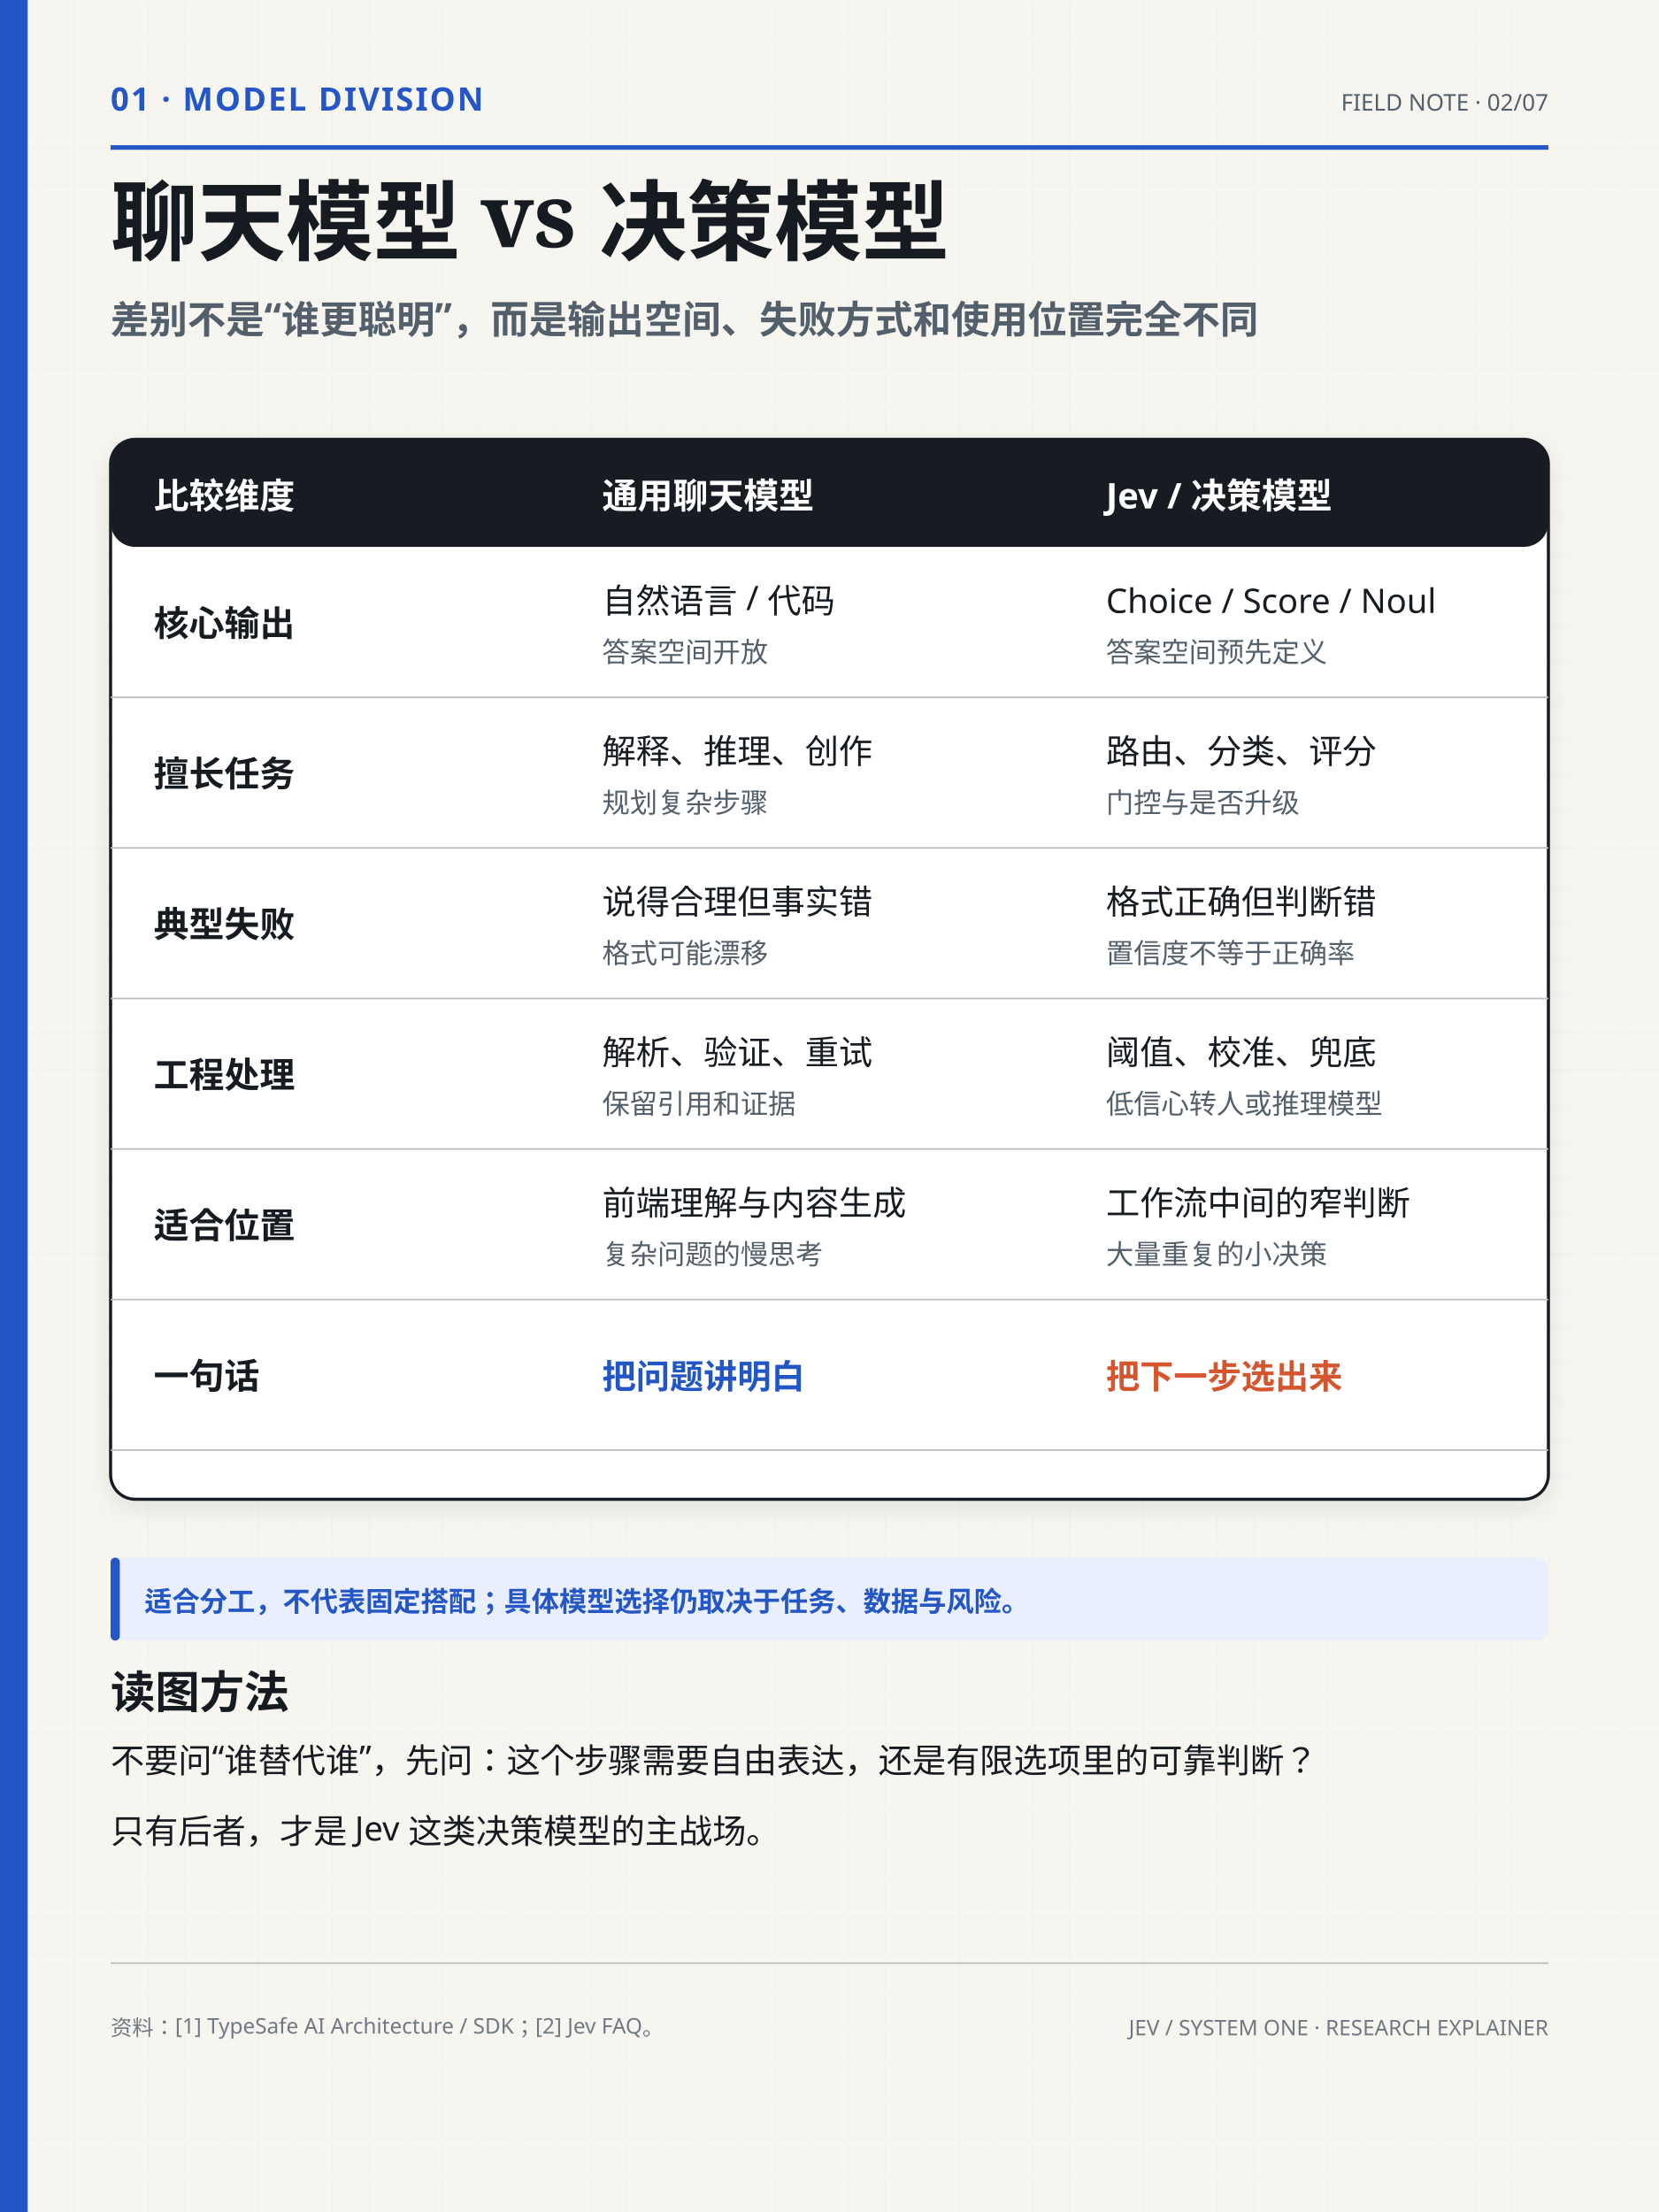
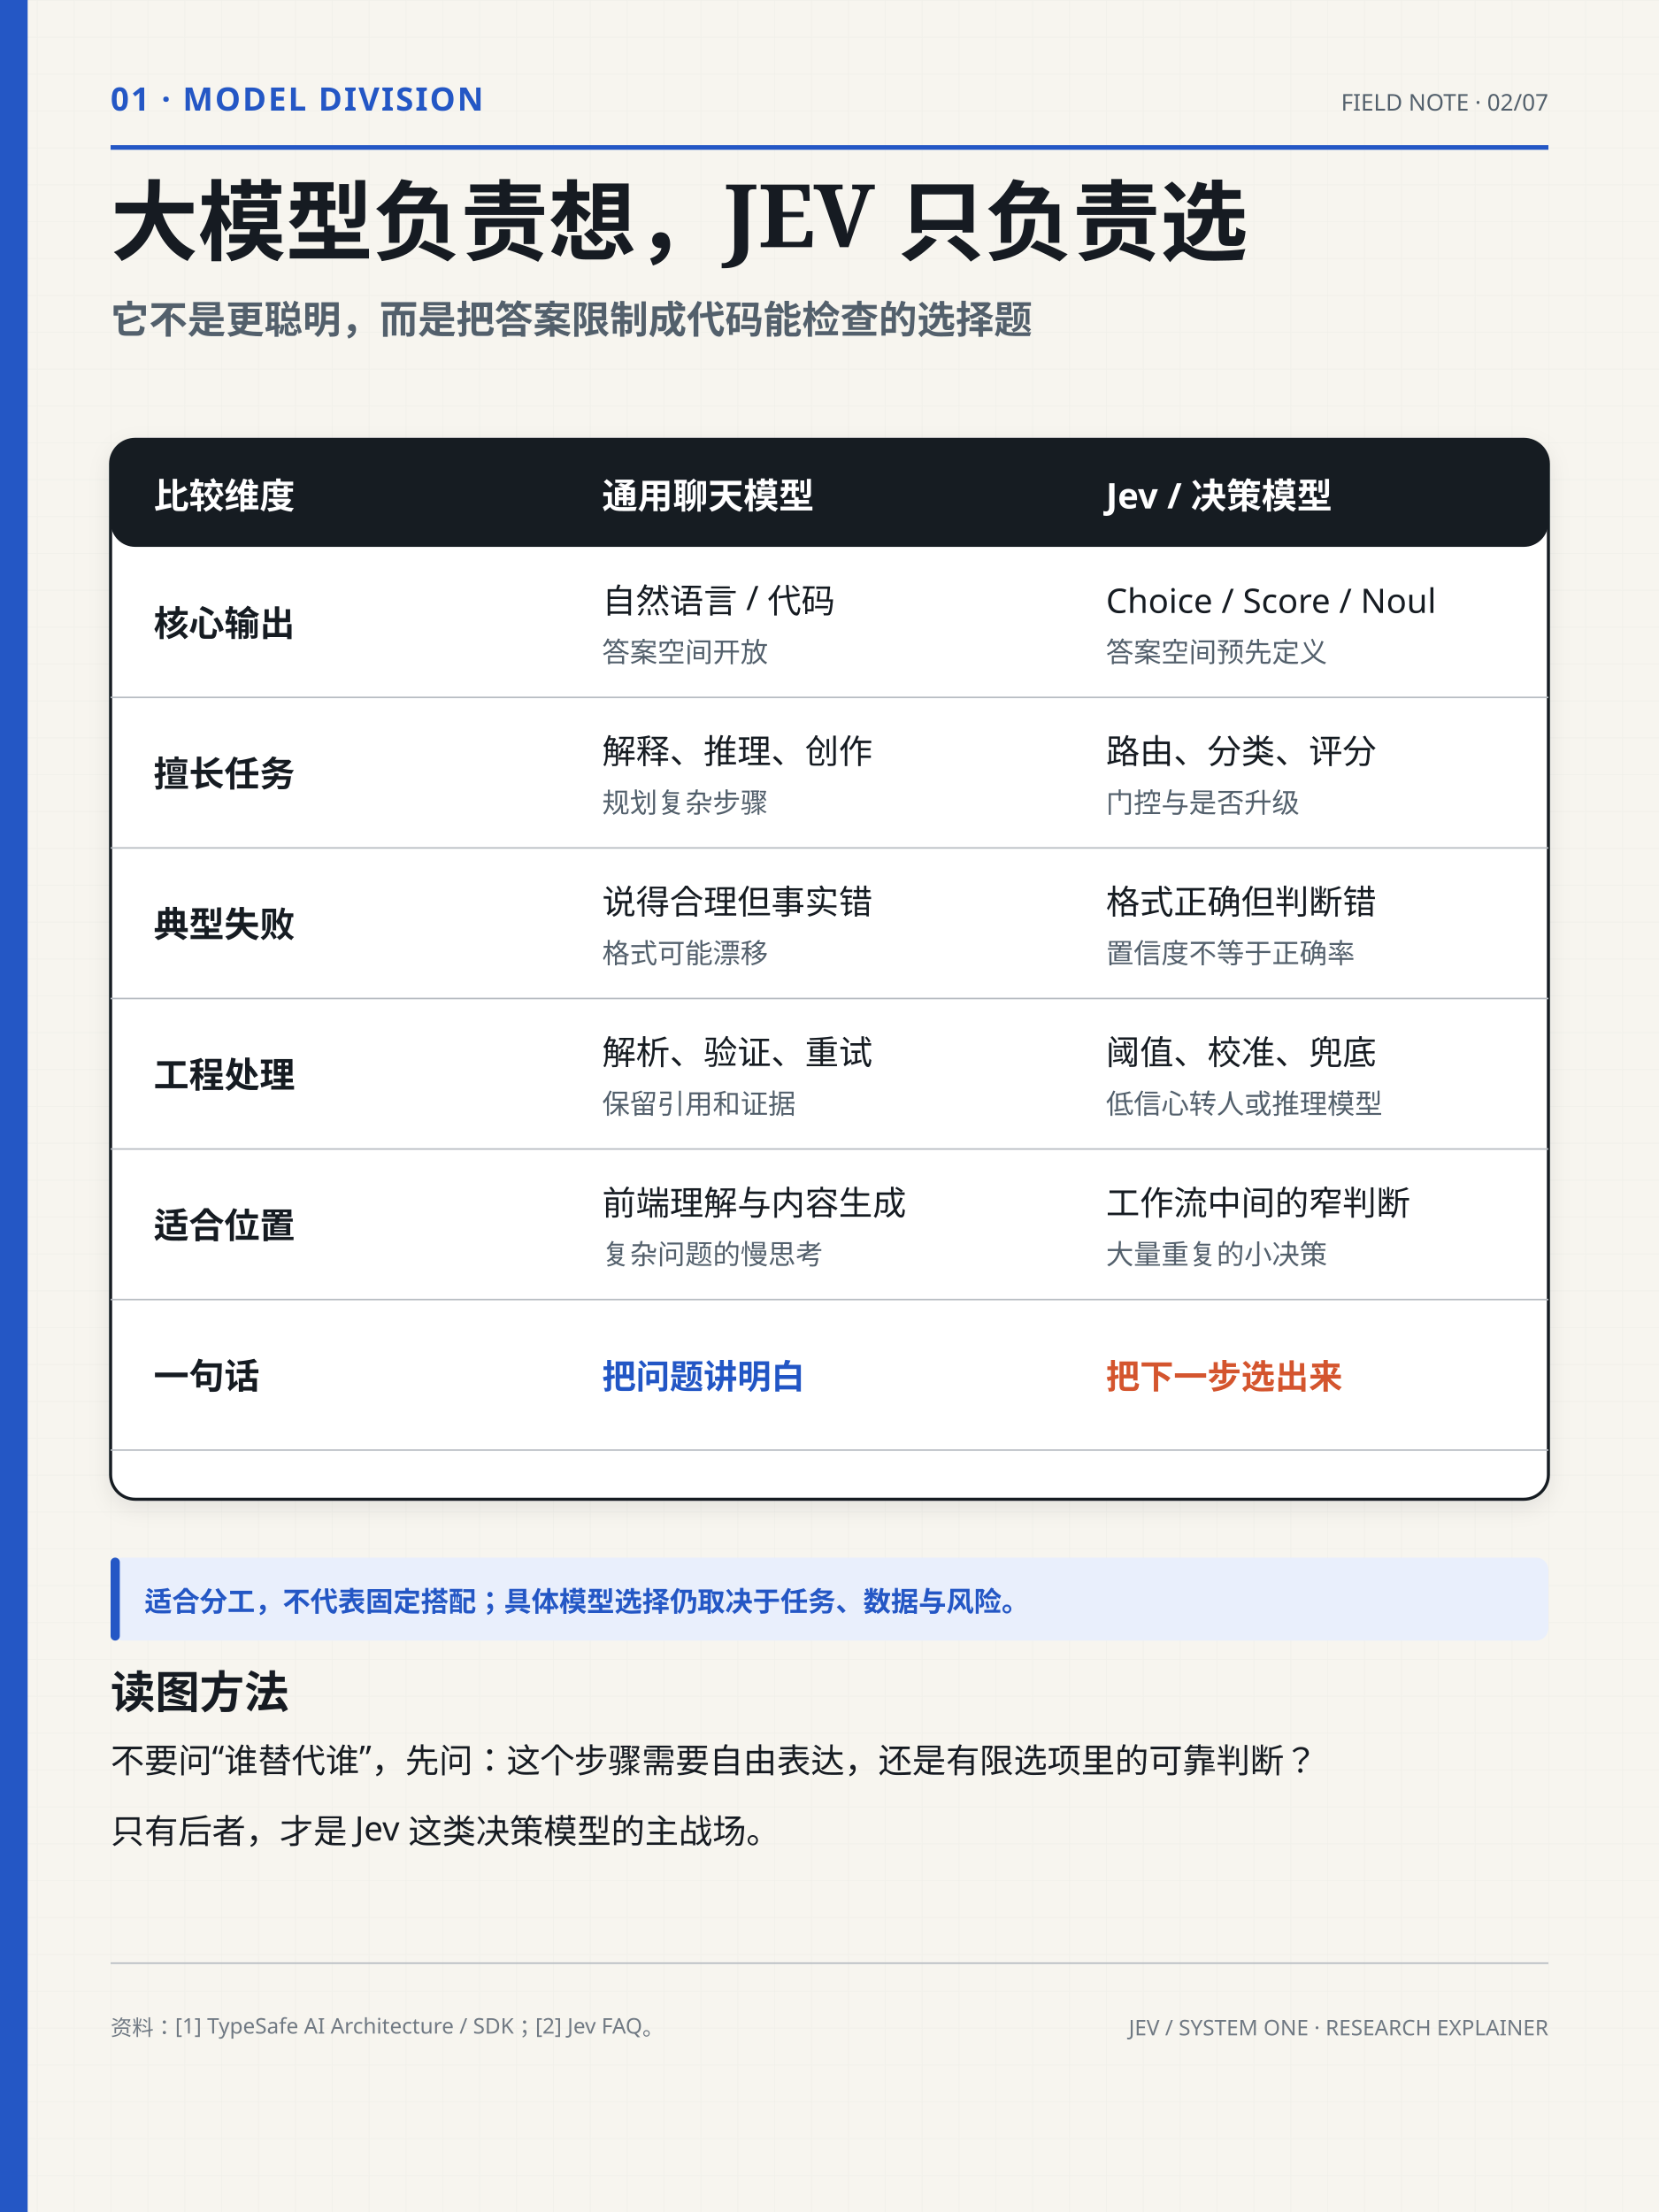
<svg xmlns="http://www.w3.org/2000/svg" width="1080" height="1440" viewBox="0 0 1080 1440">
  <defs>
    <pattern id="paper-grid" width="24" height="24" patternUnits="userSpaceOnUse">
      <path d="M24 0H0V24" fill="none" stroke="#1f2937" stroke-opacity=".025" />
    </pattern>
    <filter id="soft-shadow" x="-20%" y="-20%" width="140%" height="140%">
      <feDropShadow dx="0" dy="5" stdDeviation="7" flood-color="#111827" flood-opacity=".08" />
    </filter>
    <style>
      .sans{font-family:"Microsoft YaHei","Noto Sans SC",Arial,sans-serif;fill:#161b22}
      .serif{font-family:"SimSun","Noto Serif SC",serif;fill:#161b22}
      .mono{font-family:Consolas,"SFMono-Regular",monospace}
      .section{font-family:"Microsoft YaHei","Noto Sans SC",sans-serif;font-size:21px;font-weight:800;letter-spacing:1.2px;fill:#2457c5}
      .headline{font-family:"SimSun","Noto Serif SC",serif;font-size:57px;font-weight:900;fill:#161b22}
+       .headlineSplit{font-family:"SimSun","Noto Serif SC",serif;font-size:44px;font-weight:900;fill:#161b22}
      .deck{font-family:"Microsoft YaHei","Noto Sans SC",sans-serif;font-size:25px;font-weight:600;fill:#53606c}
      .h2{font-family:"Microsoft YaHei","Noto Sans SC",sans-serif;font-size:29px;font-weight:900;fill:#161b22}
      .h3{font-family:"Microsoft YaHei","Noto Sans SC",sans-serif;font-size:23px;font-weight:800;fill:#161b22}
      .body{font-family:"Microsoft YaHei","Noto Sans SC",sans-serif;font-size:22px;fill:#161b22}
      .small{font-family:"Microsoft YaHei","Noto Sans SC",sans-serif;font-size:18px;fill:#53606c}
      .tiny{font-family:"Microsoft YaHei","Noto Sans SC",sans-serif;font-size:15px;fill:#53606c}
      .source{font-family:"Microsoft YaHei","Noto Sans SC",sans-serif;font-size:14px;fill:#707983}
      .pill{font-family:"Microsoft YaHei","Noto Sans SC",sans-serif;font-size:17px;font-weight:800}
      .note{font-family:"Microsoft YaHei","Noto Sans SC",sans-serif;font-size:18px;font-weight:700}
    </style>
  </defs>
  <rect width="1080" height="1440" fill="#f7f5ef" />
  <rect width="1080" height="1440" fill="url(#paper-grid)" />
  <rect x="0" y="0" width="18" height="1440" fill="#2457c5" />
  <text x="72" y="72" class="section">01 · MODEL DIVISION</text>
  <text x="1008" y="72" class="tiny" text-anchor="end">FIELD NOTE  ·  02/07</text>
  <path d="M72 96H1008" stroke="#2457c5" stroke-width="3" />
-   <text x="72" y="165" class="headline">聊天模型 vs 决策模型</text>
-   <text x="72" y="217" class="deck">差别不是“谁更聪明”，而是输出空间、失败方式和使用位置完全不同</text>
+   <text x="72" y="165" class="headline">大模型负责想，JEV 只负责选</text>
+   <text x="72" y="217" class="deck">它不是更聪明，而是把答案限制成代码能检查的选择题</text>
  <path d="M72 1278H1008" stroke="#b7bcc2" stroke-width="1" />
  <text x="1008" y="1325" class="source" text-anchor="end">JEV / SYSTEM ONE · RESEARCH EXPLAINER</text>
  <g transform="translate(72 286)" filter="url(#soft-shadow)">
    <rect width="936" height="690" rx="16" fill="#ffffff" stroke="#161b22" stroke-width="2" />
    <rect width="936" height="70" rx="16" fill="#161b22" />
    <text x="28" y="45" class="h3" style="fill:#ffffff">比较维度</text>
    <text x="320" y="45" class="h3" style="fill:#ffffff">通用聊天模型</text>
    <text x="648" y="45" class="h3" style="fill:#ffffff">Jev / 决策模型</text>
    <path d="M292 70H292" stroke="#b7bcc2" stroke-width="1" />
    <path d="M620 70H620" stroke="#b7bcc2" stroke-width="1" />
    <path d="M0 168H936" stroke="#b7bcc2" stroke-width="1" />
    <path d="M0 266H936" stroke="#b7bcc2" stroke-width="1" />
    <path d="M0 364H936" stroke="#b7bcc2" stroke-width="1" />
    <path d="M0 462H936" stroke="#b7bcc2" stroke-width="1" />
    <path d="M0 560H936" stroke="#b7bcc2" stroke-width="1" />
    <path d="M0 658H936" stroke="#b7bcc2" stroke-width="1" />
    <text x="28" y="128" class="h3">核心输出</text>
    <text x="320" y="113" class="body">自然语言 / 代码</text>
    <text x="320" y="145" class="small">答案空间开放</text>
    <text x="648" y="113" class="body">Choice / Score / Noul</text>
    <text x="648" y="145" class="small">答案空间预先定义</text>
    <text x="28" y="226" class="h3">擅长任务</text>
    <text x="320" y="211" class="body">解释、推理、创作</text>
    <text x="320" y="243" class="small">规划复杂步骤</text>
    <text x="648" y="211" class="body">路由、分类、评分</text>
    <text x="648" y="243" class="small">门控与是否升级</text>
    <text x="28" y="324" class="h3">典型失败</text>
    <text x="320" y="309" class="body">说得合理但事实错</text>
    <text x="320" y="341" class="small">格式可能漂移</text>
    <text x="648" y="309" class="body">格式正确但判断错</text>
    <text x="648" y="341" class="small">置信度不等于正确率</text>
    <text x="28" y="422" class="h3">工程处理</text>
    <text x="320" y="407" class="body">解析、验证、重试</text>
    <text x="320" y="439" class="small">保留引用和证据</text>
    <text x="648" y="407" class="body">阈值、校准、兜底</text>
    <text x="648" y="439" class="small">低信心转人或推理模型</text>
    <text x="28" y="520" class="h3">适合位置</text>
    <text x="320" y="505" class="body">前端理解与内容生成</text>
    <text x="320" y="537" class="small">复杂问题的慢思考</text>
    <text x="648" y="505" class="body">工作流中间的窄判断</text>
    <text x="648" y="537" class="small">大量重复的小决策</text>
    <text x="28" y="618" class="h3">一句话</text>
    <text x="320" y="618" class="body" style="fill:#2457c5" font-weight="800">把问题讲明白</text>
    <text x="648" y="618" class="body" style="fill:#d4552d" font-weight="800">把下一步选出来</text>
  </g>
  <rect x="72" y="1014" width="936" height="54" rx="8" fill="#e9effc" />
  <rect x="72" y="1014" width="6" height="54" rx="3" fill="#2457c5" />
  <text x="94" y="1049" class="note" style="fill:#2457c5">适合分工，不代表固定搭配；具体模型选择仍取决于任务、数据与风险。</text>
  <text x="72" y="1112" class="h2">读图方法</text>
  <text x="72" y="1154" class="body">不要问“谁替代谁”，先问：这个步骤需要自由表达，还是有限选项里的可靠判断？</text>
  <text x="72" y="1200" class="body">只有后者，才是 Jev 这类决策模型的主战场。</text>
  <text x="72" y="1325" class="source">资料：[1] TypeSafe AI Architecture / SDK；[2] Jev FAQ。</text>
</svg>
